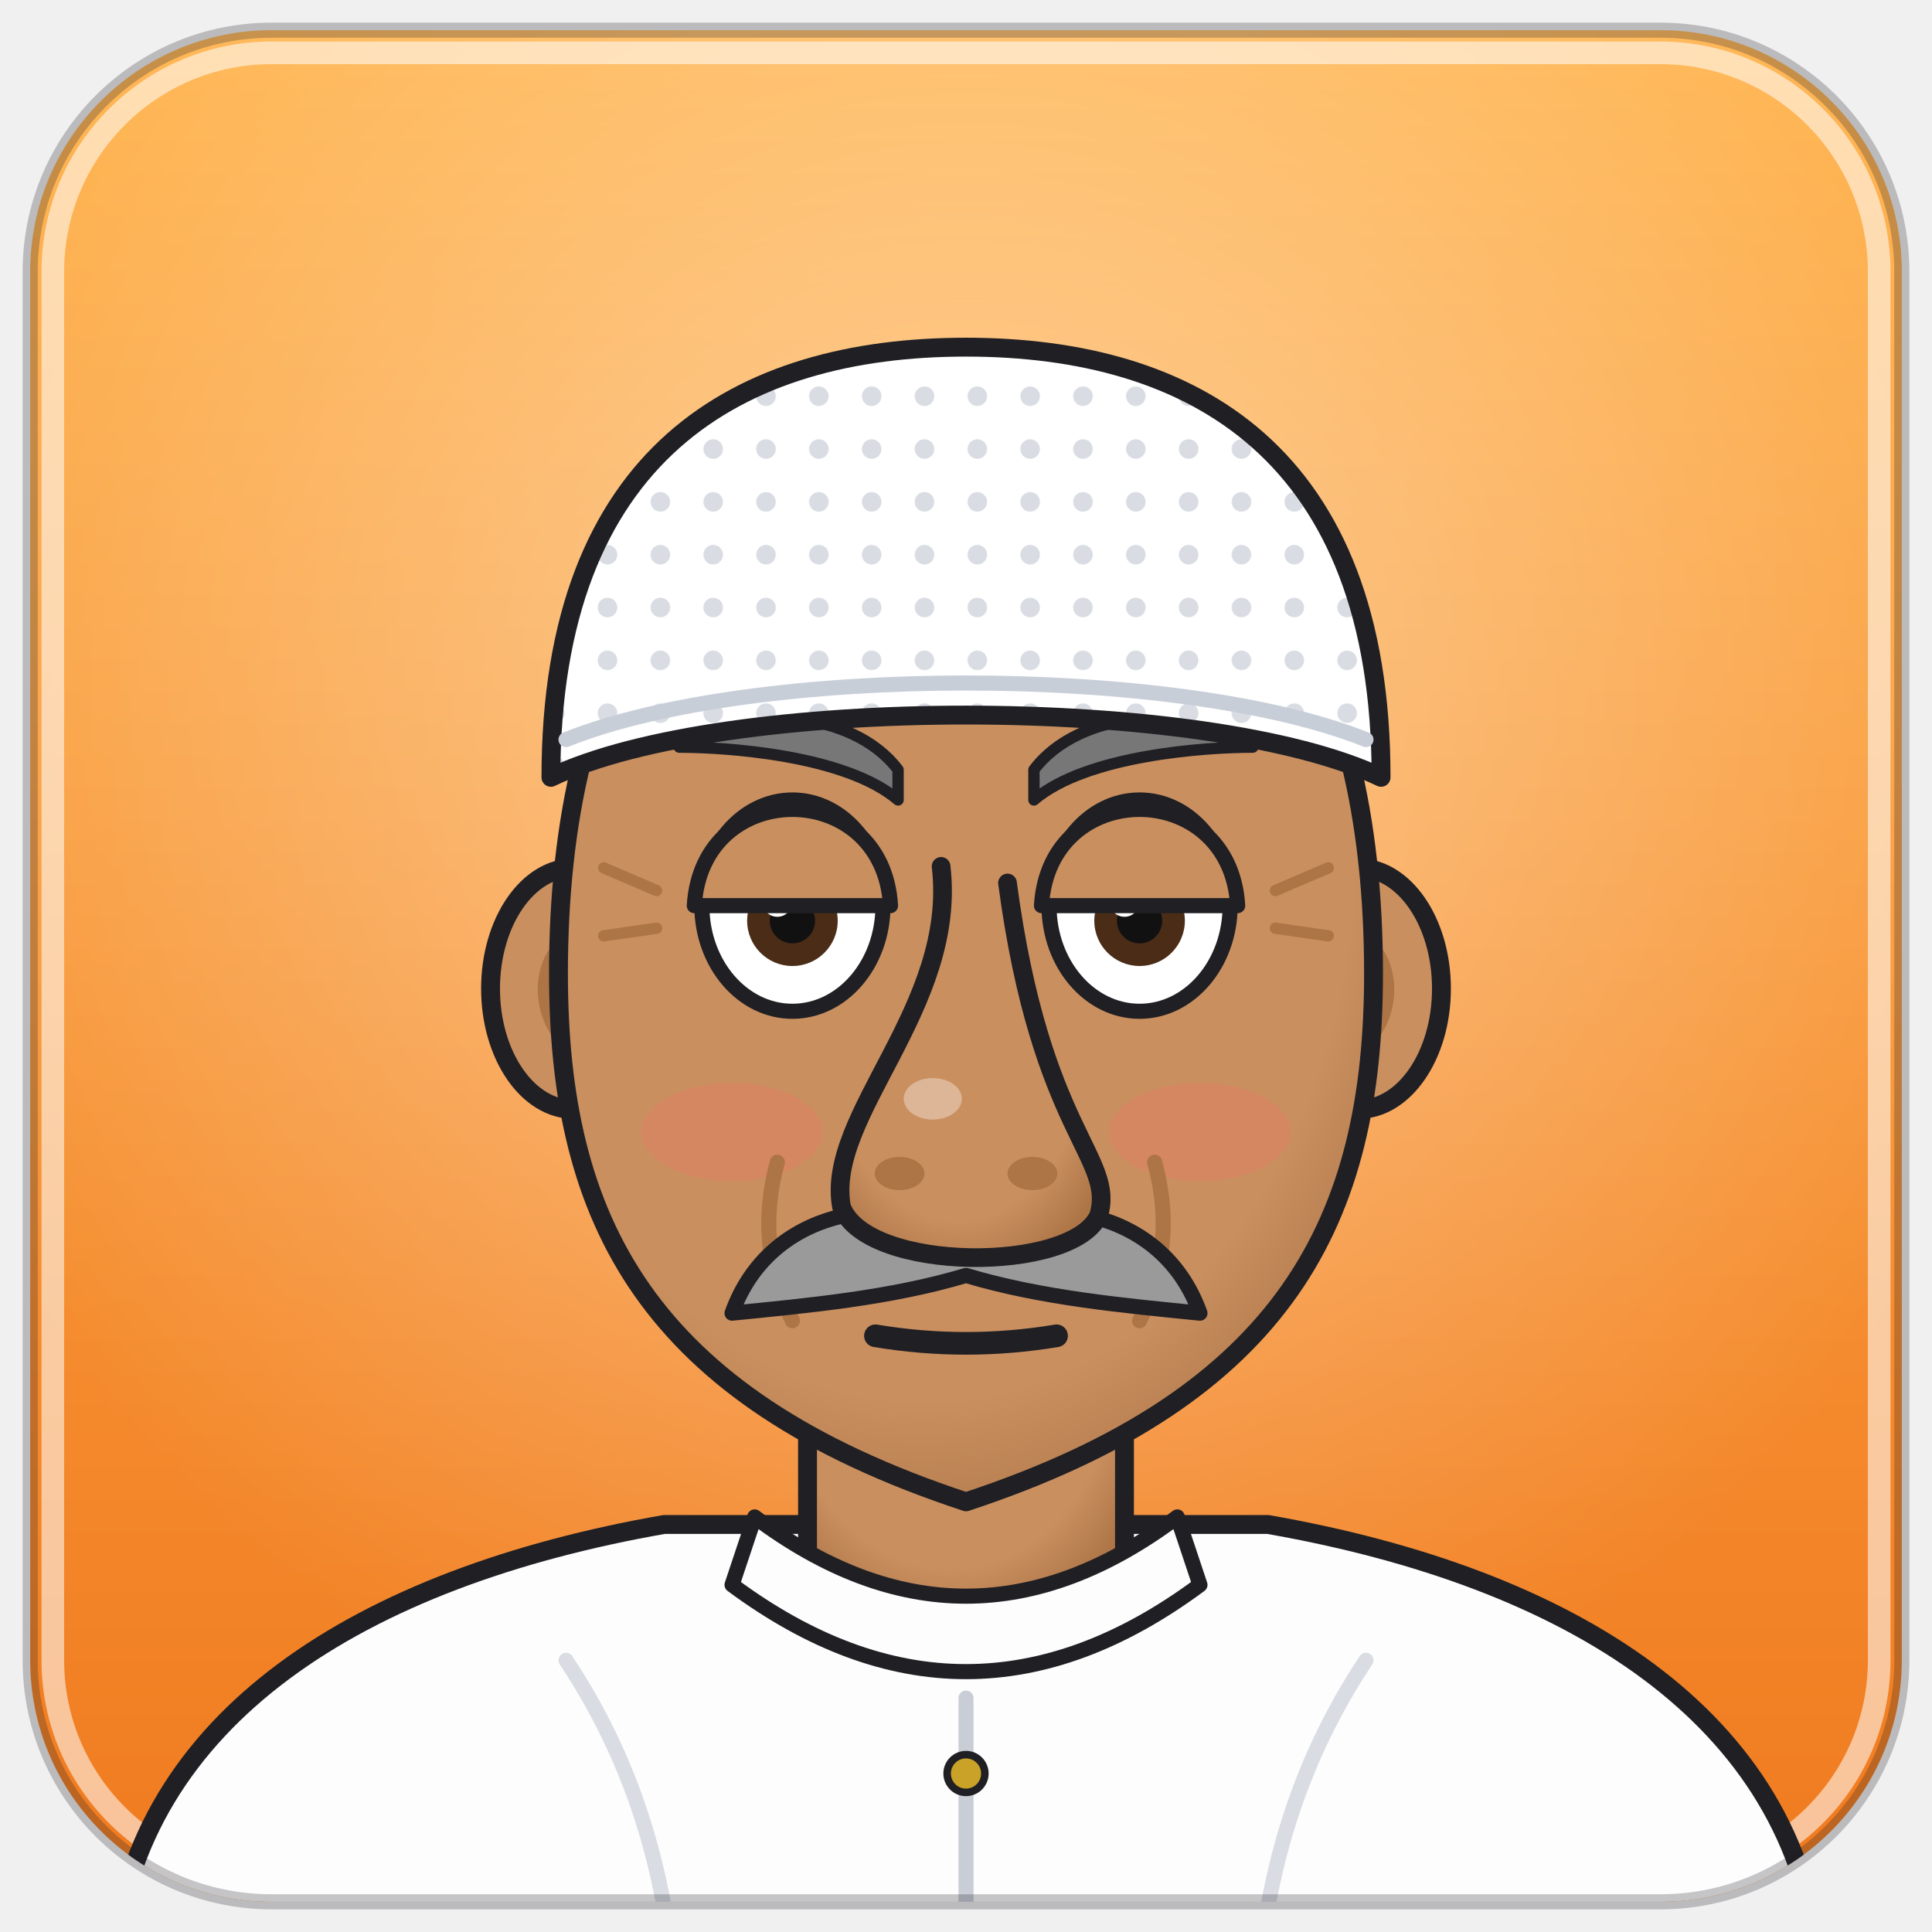
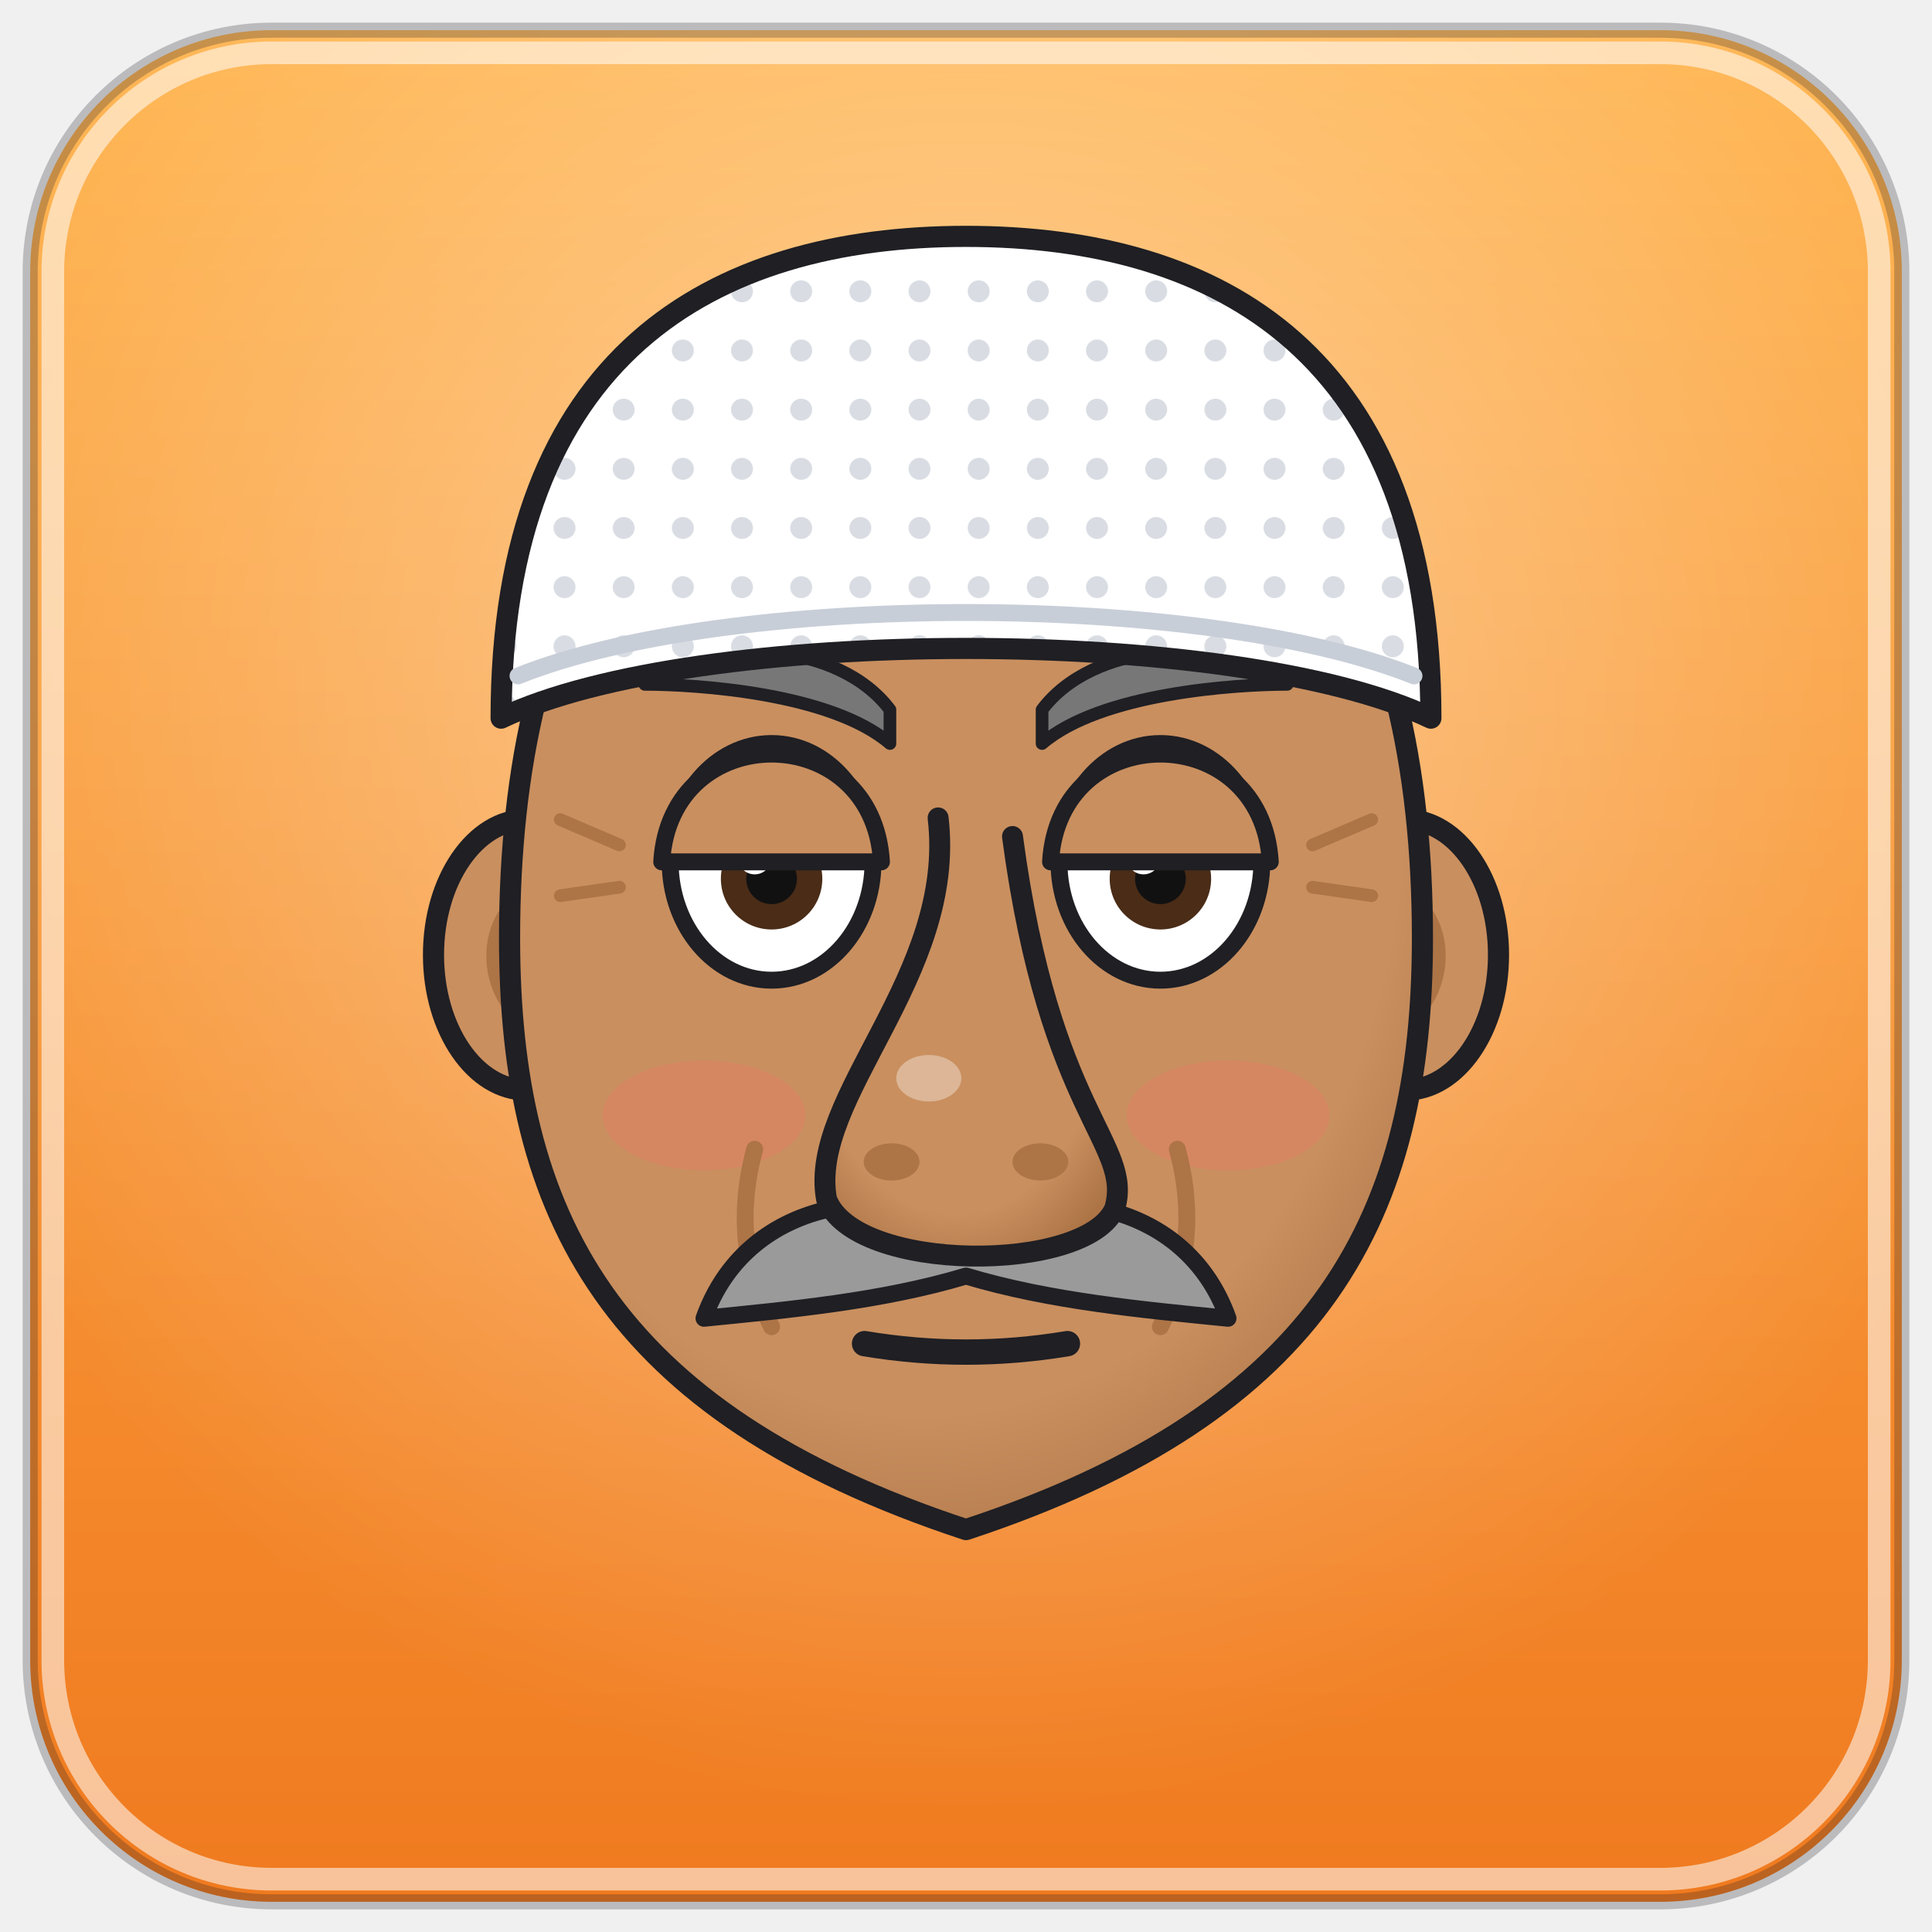
<svg xmlns="http://www.w3.org/2000/svg" viewBox="0 0 512 512" width="512" height="512">
  <defs>
    <clipPath id="carda3">
      <rect x="8" y="8" width="496" height="496" rx="64" />
    </clipPath>
  </defs>
  <g clip-path="url(#carda3)">
    <defs>
      <linearGradient id="bga3" x1="0" y1="0" x2="0" y2="1">
        <stop offset="0" stop-color="#ffb44f" />
        <stop offset="1" stop-color="#f07a1f" />
      </linearGradient>
      <radialGradient id="glowa3" cx="0.5" cy="0.35" r="0.6">
        <stop offset="0" stop-color="#fff" stop-opacity="0.45" />
        <stop offset="1" stop-color="#fff" stop-opacity="0" />
      </radialGradient>
      <radialGradient id="skina3" cx="0.45" cy="0.38" r="0.7">
        <stop offset="0" stop-color="#c98f5f" />
        <stop offset="0.75" stop-color="#c98f5f" />
        <stop offset="1" stop-color="#ad7446" />
      </radialGradient>
      <pattern id="shma3" width="26" height="26" patternUnits="userSpaceOnUse" patternTransform="rotate(45 256 256)">
        <rect width="26" height="26" fill="#fbfbfb" />
        <rect x="2" y="2" width="9" height="9" fill="#d42b2b" />
        <rect x="15" y="15" width="9" height="9" fill="#d42b2b" />
        <rect x="15" y="4" width="5" height="5" fill="#d42b2b" opacity="0.55" />
        <rect x="4" y="15" width="5" height="5" fill="#d42b2b" opacity="0.55" />
      </pattern>
      <pattern id="knita3" width="14" height="14" patternUnits="userSpaceOnUse">
        <rect width="14" height="14" fill="#ffffff" />
        <circle cx="7" cy="7" r="2.6" fill="#d9dde3" />
      </pattern>
      <pattern id="kummaa3" width="30" height="30" patternUnits="userSpaceOnUse">
        <rect width="30" height="30" fill="#f7f3e8" />
        <path d="M15 3 L27 15 L15 27 L3 15 Z" fill="none" stroke="#1d7a5f" stroke-width="3" />
        <circle cx="15" cy="15" r="3.5" fill="#d6372f" />
      </pattern>
      <linearGradient id="lensa3" x1="0" y1="0" x2="0" y2="1">
        <stop offset="0" stop-color="#2b2b33" />
        <stop offset="1" stop-color="#5d6170" />
      </linearGradient>
      <linearGradient id="rainbowa3" x1="0" y1="0" x2="1" y2="1">
        <stop offset="0" stop-color="#29d39a" />
        <stop offset="0.5" stop-color="#3b8cff" />
        <stop offset="1" stop-color="#b84dff" />
      </linearGradient>
    </defs>
    <rect x="8" y="8" width="496" height="496" rx="64" fill="url(#bga3)" />
    <rect x="8" y="8" width="496" height="496" rx="64" fill="url(#glowa3)" />
    <rect x="14" y="14" width="484" height="484" rx="58" fill="none" stroke="#ffffff" stroke-opacity="0.55" stroke-width="6" />
-     <path d="M30,520 C36,455 96,418 176,404 L336,404 C416,418 476,455 482,520 Z" fill="#fdfdfd" stroke="#1f1f24" stroke-width="5" stroke-linejoin="round" stroke-linecap="round" />
-     <path d="M150,440 C170,470 176,500 178,520" fill="none" stroke="#d9dde3" stroke-width="4" stroke-linecap="round" stroke-linejoin="round" />
-     <path d="M362,440 C342,470 336,500 334,520" fill="none" stroke="#d9dde3" stroke-width="4" stroke-linecap="round" stroke-linejoin="round" />
-     <path d="M214,320 L214,412 Q256,440 298,412 L298,320 Z" fill="url(#skina3)" stroke="#1f1f24" stroke-width="5" stroke-linejoin="round" stroke-linecap="round" />
-     <path d="M214,350 Q256,395 298,350 L298,330 L214,330 Z" fill="#ad7446" opacity="0.8" />
-     <path d="M200,402 Q256,444 312,402 L318,420 Q256,466 194,420 Z" fill="#fdfdfd" stroke="#1f1f24" stroke-width="4" stroke-linejoin="round" stroke-linecap="round" />
-     <path d="M256,450 L256,520" fill="none" stroke="#c9ced6" stroke-width="4" stroke-linecap="round" stroke-linejoin="round" />
-     <circle cx="256" cy="470" r="5" fill="#c9a227" stroke="#1f1f24" stroke-width="2" />
-     <ellipse cx="152" cy="262" rx="22" ry="32" fill="#c98f5f" stroke="#1f1f24" stroke-width="5" />
-     <path d="M154,248 C142,252 142,272 154,278" fill="none" stroke="#ad7446" stroke-width="5" stroke-linecap="round" stroke-linejoin="round" />
-     <ellipse cx="360" cy="262" rx="22" ry="32" fill="#c98f5f" stroke="#1f1f24" stroke-width="5" />
-     <path d="M358,248 C370,252 370,272 358,278" fill="none" stroke="#ad7446" stroke-width="5" stroke-linecap="round" stroke-linejoin="round" />
-     <path d="M256,118 C331.6,118 364,176 364,258 C364,323 340.96,370 256,398 C171.04,370 148,323 148,258 C148,176 180.4,118 256,118 Z" fill="url(#skina3)" stroke="#1f1f24" stroke-width="5" stroke-linejoin="round" stroke-linecap="round" />
-     <ellipse cx="194" cy="300" rx="24" ry="13" fill="#ff6b6b" opacity="0.22" />
-     <ellipse cx="318" cy="300" rx="24" ry="13" fill="#ff6b6b" opacity="0.22" />
-     <path d="M218,168 Q256,158 294,168" fill="none" stroke="#ad7446" stroke-width="4" stroke-linecap="round" stroke-linejoin="round" />
-     <path d="M228,184 Q256,176 284,184" fill="none" stroke="#ad7446" stroke-width="4" stroke-linecap="round" stroke-linejoin="round" />
-     <path d="M174,236 L160,230" fill="none" stroke="#ad7446" stroke-width="3" stroke-linecap="round" stroke-linejoin="round" />
-     <path d="M174,246 L160,248" fill="none" stroke="#ad7446" stroke-width="3" stroke-linecap="round" stroke-linejoin="round" />
-     <path d="M338,236 L352,230" fill="none" stroke="#ad7446" stroke-width="3" stroke-linecap="round" stroke-linejoin="round" />
-     <path d="M338,246 L352,248" fill="none" stroke="#ad7446" stroke-width="3" stroke-linecap="round" stroke-linejoin="round" />
-     <path d="M206,308 Q200,330 210,350" fill="none" stroke="#ad7446" stroke-width="4" stroke-linecap="round" stroke-linejoin="round" />
-     <path d="M306,308 Q312,330 302,350" fill="none" stroke="#ad7446" stroke-width="4" stroke-linecap="round" stroke-linejoin="round" />
-     <path d="M232,354 Q256,358 280,354" fill="none" stroke="#1f1f24" stroke-width="6" stroke-linecap="round" stroke-linejoin="round" />
-     <path d="M256,326 C236,316 204,320 194,348 C214,346 236,344 256,338 C276,344 298,346 318,348 C308,320 276,316 256,326 Z" fill="#9a9a9a" stroke="#1f1f24" stroke-width="4" stroke-linejoin="round" stroke-linecap="round" />
-     <g transform="translate(256 300) scale(1.1) translate(-256 -300)">
-       <path d="M250,236 C254,270 222,296 226,318 C232,334 282,334 288,320 C292,306 274,300 266,240" fill="url(#skina3)" stroke="#1f1f24" stroke-width="4.5" stroke-linejoin="round" stroke-linecap="round" />
-       <ellipse cx="240" cy="310" rx="6" ry="4" fill="#ad7446" />
-       <ellipse cx="272" cy="310" rx="6" ry="4" fill="#ad7446" />
-       <ellipse cx="248" cy="292" rx="7" ry="5" fill="#fff" opacity="0.35" />
+     <g transform="translate(256 262) scale(1.12) translate(-256 -270)">
+       <ellipse cx="152" cy="262" rx="22" ry="32" fill="#c98f5f" stroke="#1f1f24" stroke-width="5" />
+       <path d="M154,248 C142,252 142,272 154,278" fill="none" stroke="#ad7446" stroke-width="5" stroke-linecap="round" stroke-linejoin="round" />
+       <ellipse cx="360" cy="262" rx="22" ry="32" fill="#c98f5f" stroke="#1f1f24" stroke-width="5" />
+       <path d="M358,248 C370,252 370,272 358,278" fill="none" stroke="#ad7446" stroke-width="5" stroke-linecap="round" stroke-linejoin="round" />
+       <path d="M256,118 C331.6,118 364,176 364,258 C364,323 340.96,370 256,398 C171.04,370 148,323 148,258 C148,176 180.4,118 256,118 Z" fill="url(#skina3)" stroke="#1f1f24" stroke-width="5" stroke-linejoin="round" stroke-linecap="round" />
+       <ellipse cx="194" cy="300" rx="24" ry="13" fill="#ff6b6b" opacity="0.22" />
+       <ellipse cx="318" cy="300" rx="24" ry="13" fill="#ff6b6b" opacity="0.22" />
+       <path d="M218,168 Q256,158 294,168" fill="none" stroke="#ad7446" stroke-width="4" stroke-linecap="round" stroke-linejoin="round" />
+       <path d="M228,184 Q256,176 284,184" fill="none" stroke="#ad7446" stroke-width="4" stroke-linecap="round" stroke-linejoin="round" />
+       <path d="M174,236 L160,230" fill="none" stroke="#ad7446" stroke-width="3" stroke-linecap="round" stroke-linejoin="round" />
+       <path d="M174,246 L160,248" fill="none" stroke="#ad7446" stroke-width="3" stroke-linecap="round" stroke-linejoin="round" />
+       <path d="M338,236 L352,230" fill="none" stroke="#ad7446" stroke-width="3" stroke-linecap="round" stroke-linejoin="round" />
+       <path d="M338,246 L352,248" fill="none" stroke="#ad7446" stroke-width="3" stroke-linecap="round" stroke-linejoin="round" />
+       <path d="M206,308 Q200,330 210,350" fill="none" stroke="#ad7446" stroke-width="4" stroke-linecap="round" stroke-linejoin="round" />
+       <path d="M306,308 Q312,330 302,350" fill="none" stroke="#ad7446" stroke-width="4" stroke-linecap="round" stroke-linejoin="round" />
+       <path d="M232,354 Q256,358 280,354" fill="none" stroke="#1f1f24" stroke-width="6" stroke-linecap="round" stroke-linejoin="round" />
+       <path d="M256,326 C236,316 204,320 194,348 C214,346 236,344 256,338 C276,344 298,346 318,348 C308,320 276,316 256,326 Z" fill="#9a9a9a" stroke="#1f1f24" stroke-width="4" stroke-linejoin="round" stroke-linecap="round" />
+       <g transform="translate(256 300) scale(1.1) translate(-256 -300)">
+         <path d="M250,236 C254,270 222,296 226,318 C232,334 282,334 288,320 C292,306 274,300 266,240" fill="url(#skina3)" stroke="#1f1f24" stroke-width="4.5" stroke-linejoin="round" stroke-linecap="round" />
+         <ellipse cx="240" cy="310" rx="6" ry="4" fill="#ad7446" />
+         <ellipse cx="272" cy="310" rx="6" ry="4" fill="#ad7446" />
+         <ellipse cx="248" cy="292" rx="7" ry="5" fill="#fff" opacity="0.35" />
+       </g>
+       <ellipse cx="210" cy="240" rx="24" ry="28" fill="#ffffff" stroke="#1f1f24" stroke-width="4" />
+       <circle cx="210" cy="244" r="12" fill="#4a2c17" />
+       <circle cx="210" cy="244" r="6.0" fill="#111" />
+       <circle cx="206" cy="239" r="3.96" fill="#fff" />
+       <path d="M184,240 C186,206 234,206 236,240 Z" fill="#c98f5f" stroke="#1f1f24" stroke-width="4" stroke-linejoin="round" stroke-linecap="round" />
+       <ellipse cx="302" cy="240" rx="24" ry="28" fill="#ffffff" stroke="#1f1f24" stroke-width="4" />
+       <circle cx="302" cy="244" r="12" fill="#4a2c17" />
+       <circle cx="302" cy="244" r="6.0" fill="#111" />
+       <circle cx="298" cy="239" r="3.96" fill="#fff" />
+       <path d="M276,240 C278,206 326,206 328,240 Z" fill="#c98f5f" stroke="#1f1f24" stroke-width="4" stroke-linejoin="round" stroke-linecap="round" />
+       <path d="M238,204 C226,188 196,186 180,198 C192,198 224,200 238,212 Z" fill="#777" stroke="#1f1f24" stroke-width="3" stroke-linejoin="round" stroke-linecap="round" />
+       <path d="M274,204 C286,188 316,186 332,198 C320,198 288,200 274,212 Z" fill="#777" stroke="#1f1f24" stroke-width="3" stroke-linejoin="round" stroke-linecap="round" />
+       <path d="M146,206 C146,120 196,92 256,92 C316,92 366,120 366,206 C320,184 192,184 146,206 Z" fill="url(#knita3)" stroke="#1f1f24" stroke-width="5" stroke-linejoin="round" stroke-linecap="round" />
+       <path d="M150,196 C200,176 312,176 362,196" fill="none" stroke="#c8ced8" stroke-width="4" stroke-linecap="round" stroke-linejoin="round" />
    </g>
-     <ellipse cx="210" cy="240" rx="24" ry="28" fill="#ffffff" stroke="#1f1f24" stroke-width="4" />
-     <circle cx="210" cy="244" r="12" fill="#4a2c17" />
-     <circle cx="210" cy="244" r="6.0" fill="#111" />
-     <circle cx="206" cy="239" r="3.96" fill="#fff" />
-     <path d="M184,240 C186,206 234,206 236,240 Z" fill="#c98f5f" stroke="#1f1f24" stroke-width="4" stroke-linejoin="round" stroke-linecap="round" />
-     <ellipse cx="302" cy="240" rx="24" ry="28" fill="#ffffff" stroke="#1f1f24" stroke-width="4" />
-     <circle cx="302" cy="244" r="12" fill="#4a2c17" />
-     <circle cx="302" cy="244" r="6.0" fill="#111" />
-     <circle cx="298" cy="239" r="3.96" fill="#fff" />
-     <path d="M276,240 C278,206 326,206 328,240 Z" fill="#c98f5f" stroke="#1f1f24" stroke-width="4" stroke-linejoin="round" stroke-linecap="round" />
-     <path d="M238,204 C226,188 196,186 180,198 C192,198 224,200 238,212 Z" fill="#777" stroke="#1f1f24" stroke-width="3" stroke-linejoin="round" stroke-linecap="round" />
-     <path d="M274,204 C286,188 316,186 332,198 C320,198 288,200 274,212 Z" fill="#777" stroke="#1f1f24" stroke-width="3" stroke-linejoin="round" stroke-linecap="round" />
-     <path d="M146,206 C146,120 196,92 256,92 C316,92 366,120 366,206 C320,184 192,184 146,206 Z" fill="url(#knita3)" stroke="#1f1f24" stroke-width="5" stroke-linejoin="round" stroke-linecap="round" />
-     <path d="M150,196 C200,176 312,176 362,196" fill="none" stroke="#c8ced8" stroke-width="4" stroke-linecap="round" stroke-linejoin="round" />
  </g>
  <rect x="8" y="8" width="496" height="496" rx="64" fill="none" stroke="#1f1f24" stroke-opacity="0.25" stroke-width="4" />
</svg>
